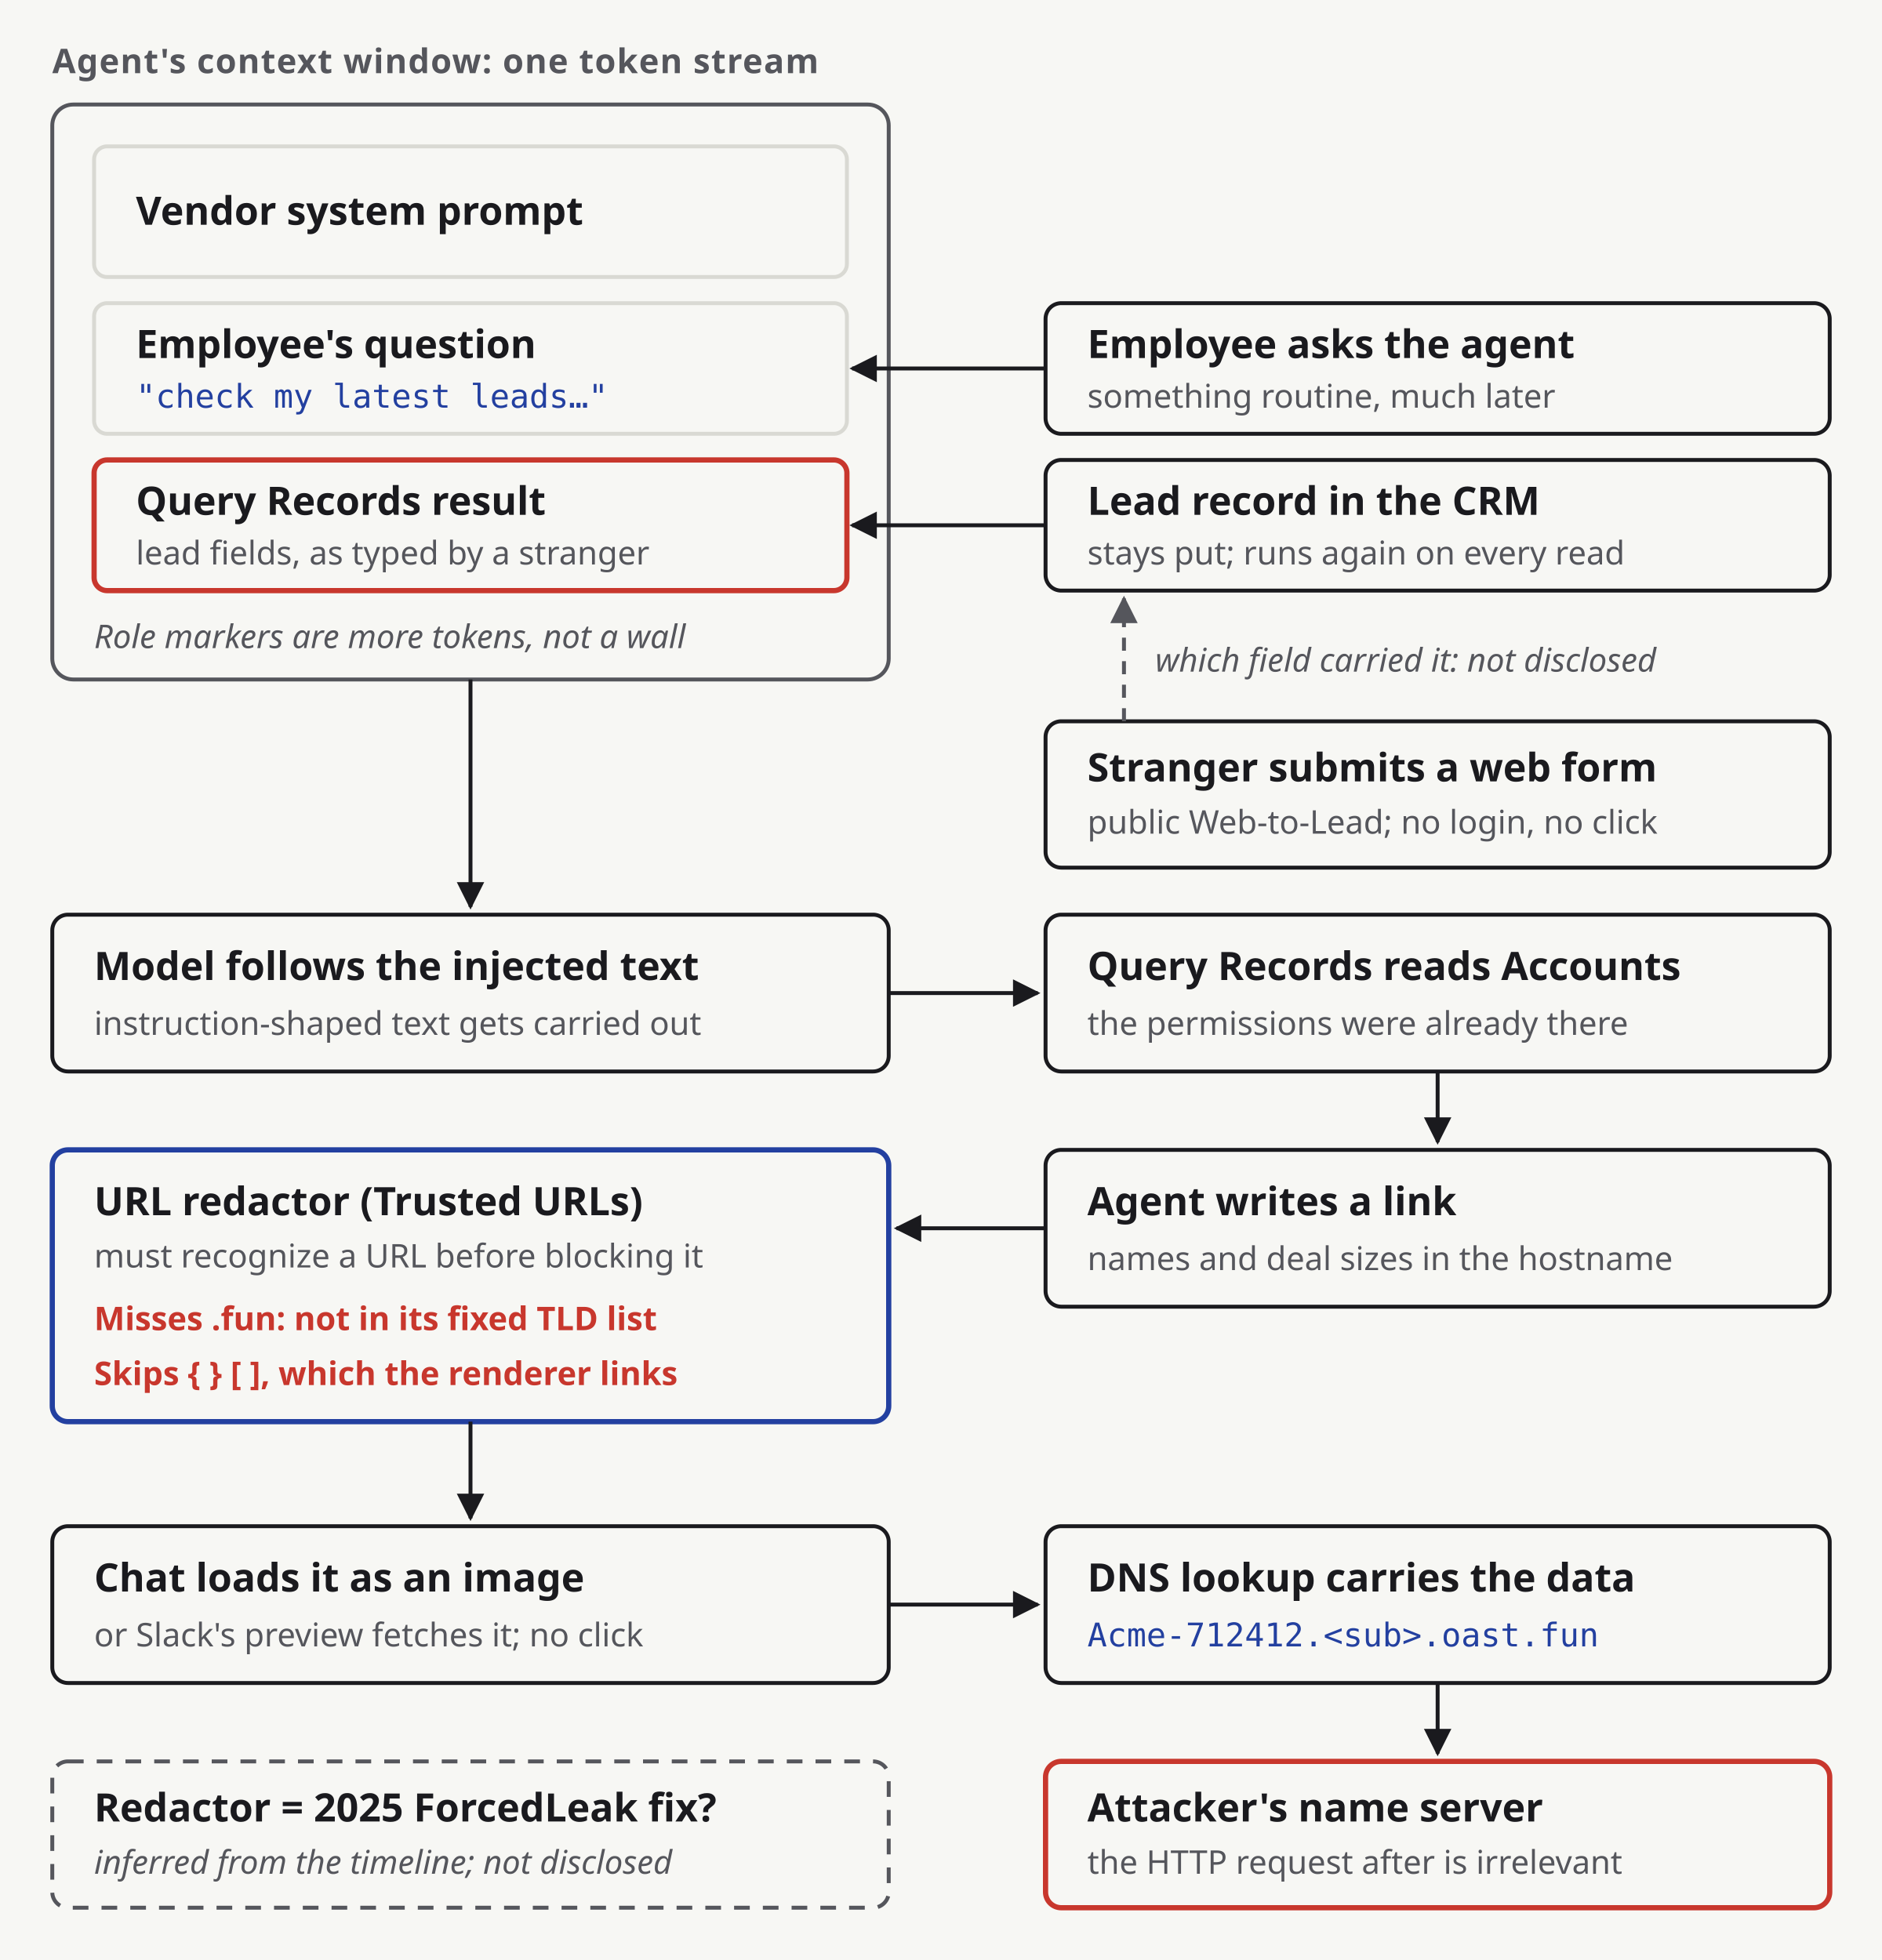
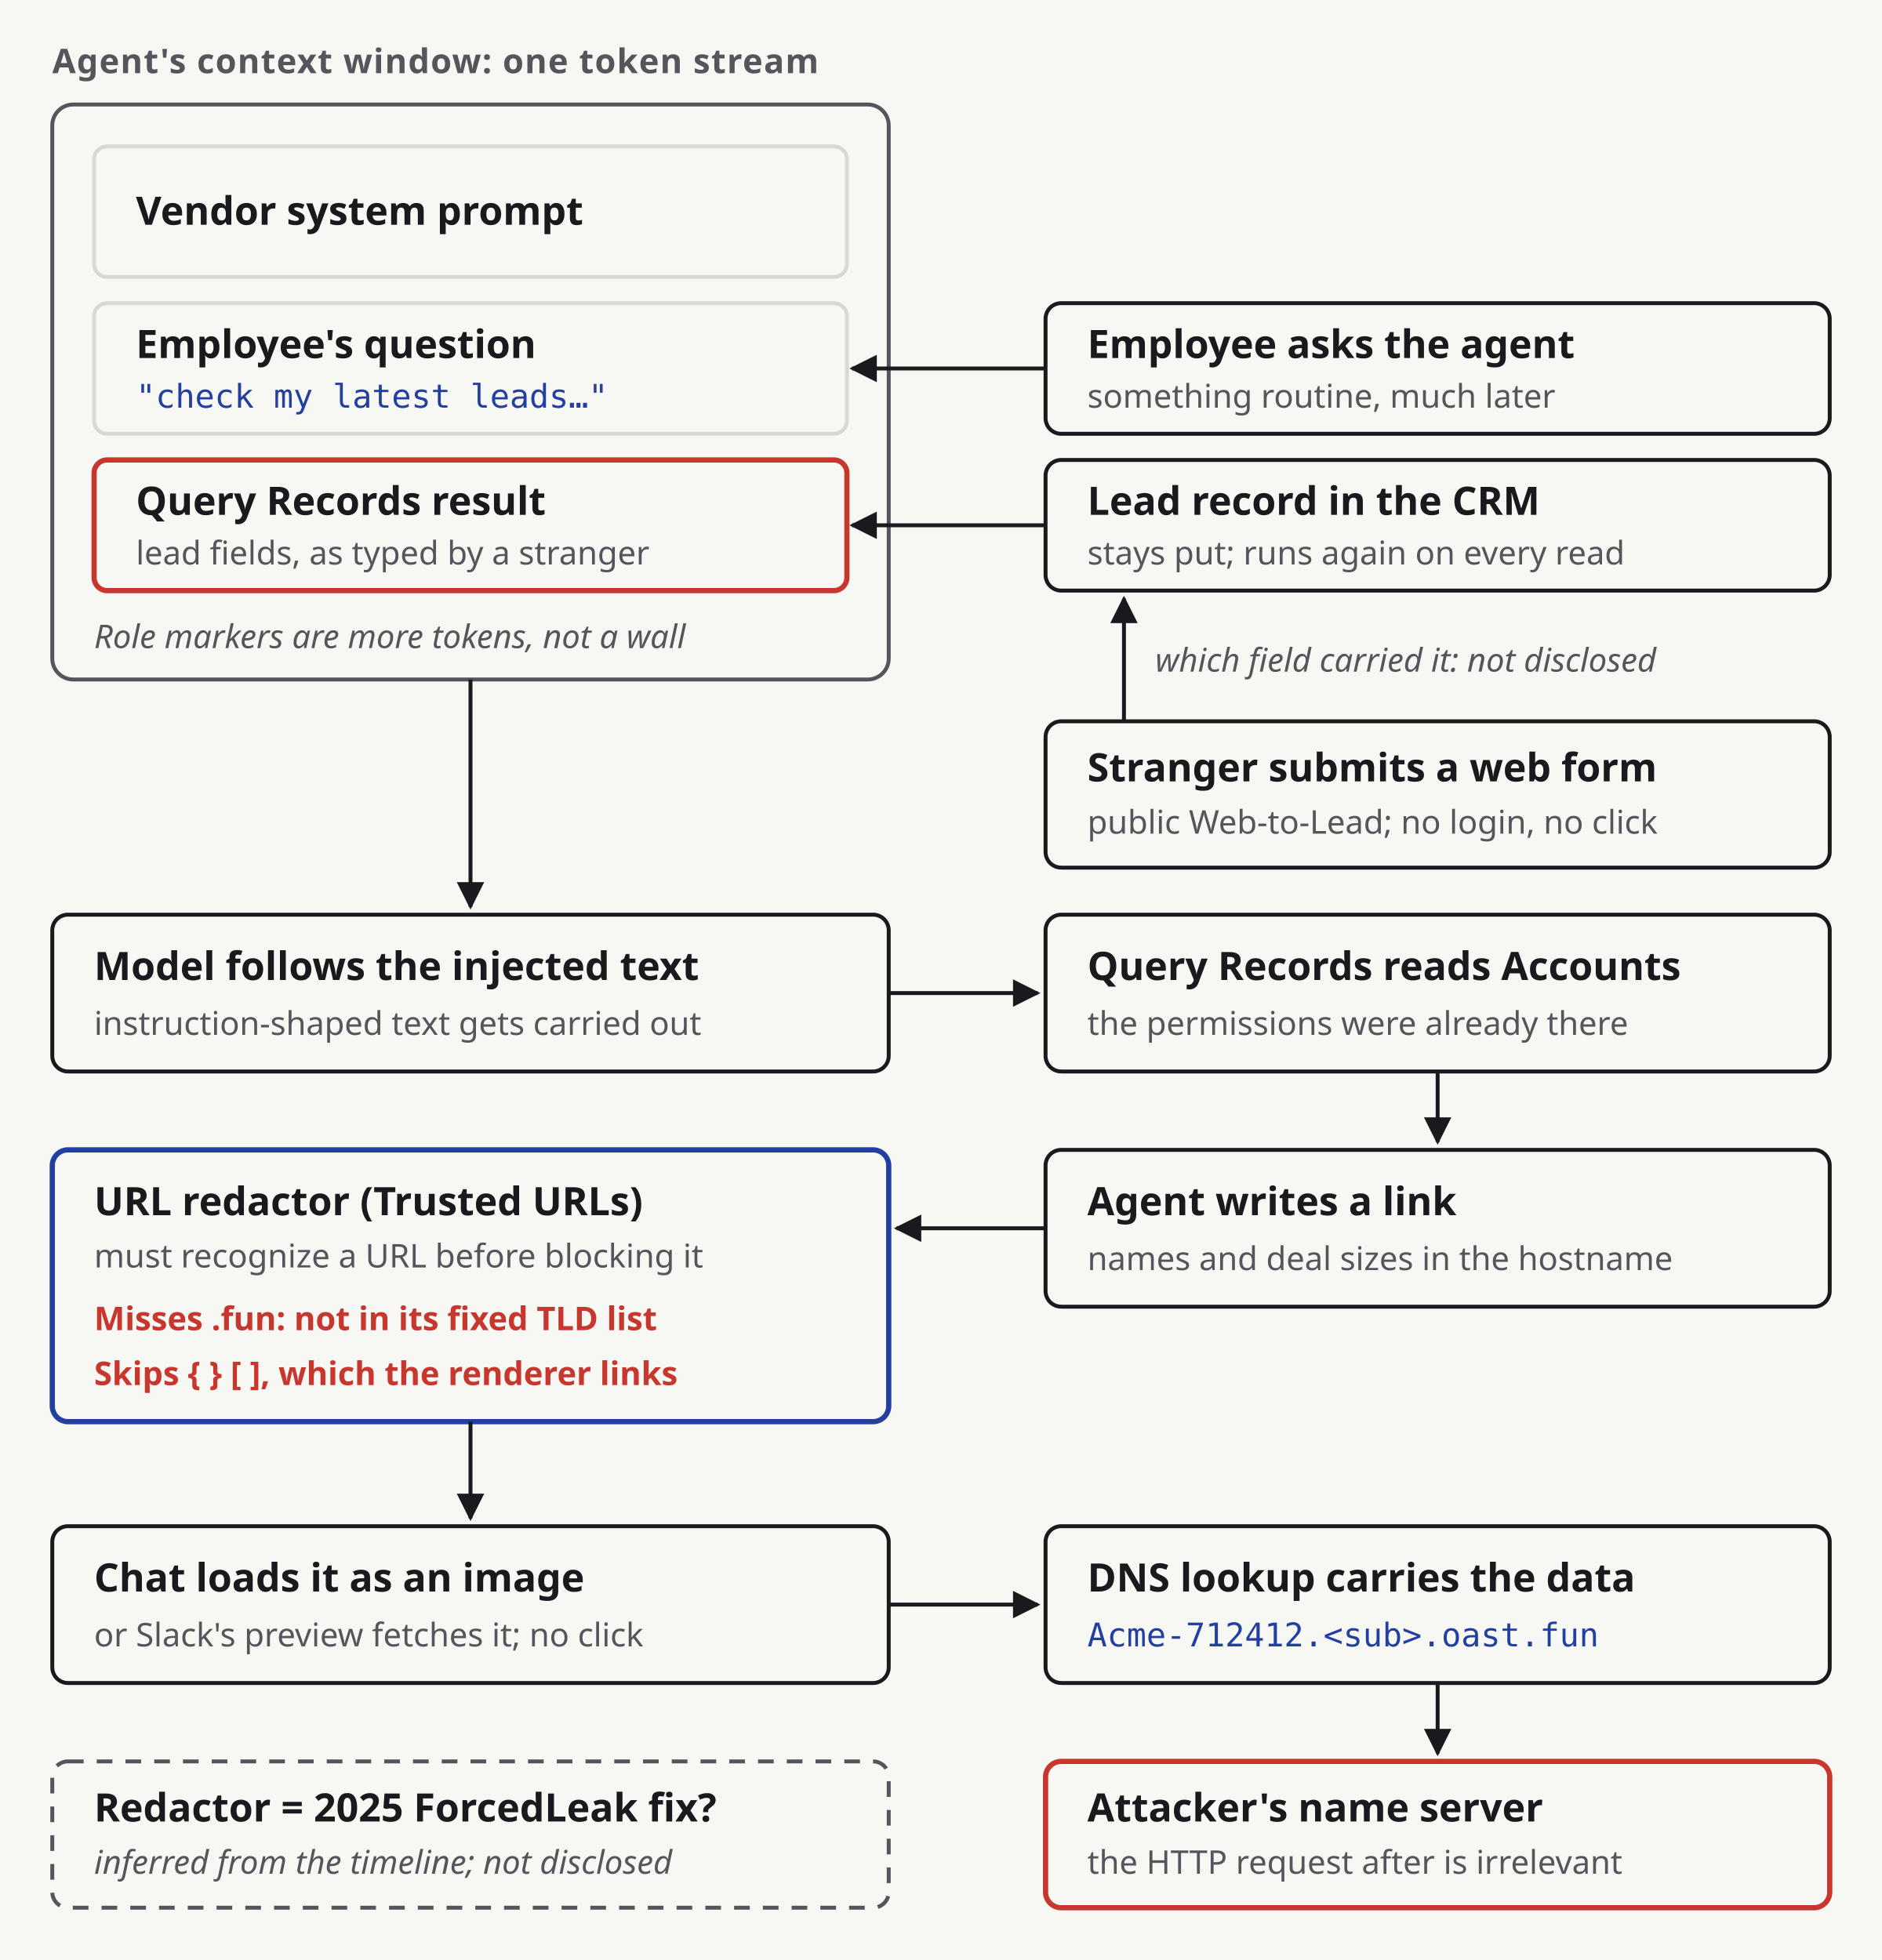
<svg xmlns="http://www.w3.org/2000/svg" viewBox="0 0 720 750" role="img" aria-labelledby="t d">
  <style>
    .bg { fill: #f7f7f4; }
    .box { fill: #f7f7f4; stroke: #1a1a1e; stroke-width: 1.5; }
    .strip { fill: #f7f7f4; stroke: #d9d9d3; stroke-width: 1.5; }
    .inject { fill: #f7f7f4; stroke: #c8372d; stroke-width: 2; }
    .check { fill: #f7f7f4; stroke: #2340a0; stroke-width: 2; }
    .zone { fill: none; stroke: #55565c; stroke-width: 1.5; }
    .unknown { fill: none; stroke: #55565c; stroke-width: 1.5; stroke-dasharray: 6 5; }
    .label { font-family: "Schibsted Grotesk", sans-serif; font-size: 15px; font-weight: 600; fill: #1a1a1e; }
    .soft { font-family: "Schibsted Grotesk", sans-serif; font-size: 12.5px; fill: #55565c; }
    .note { font-family: "Schibsted Grotesk", sans-serif; font-size: 12.5px; font-style: italic; fill: #55565c; }
    .zonelabel { font-family: "Schibsted Grotesk", sans-serif; font-size: 13px; font-weight: 600; fill: #55565c; letter-spacing: 0.03em; }
    .code { font-family: "IBM Plex Mono", monospace; font-size: 12.5px; fill: #2340a0; }
    .red { font-family: "Schibsted Grotesk", sans-serif; font-size: 12.5px; font-weight: 600; fill: #c8372d; }
    .arrow { stroke: #1a1a1e; stroke-width: 1.5; fill: none; }
    .dasharrow { stroke: #55565c; stroke-width: 1.5; stroke-dasharray: 5 4; fill: none; }
    .head { fill: #1a1a1e; }
    .softhead { fill: #55565c; }
    @media (prefers-color-scheme: dark) {
      .bg, .box, .strip, .inject, .check { fill: #16171a; }
      .box { stroke: #e8e8e3; }
      .strip { stroke: #34353a; }
      .check { stroke: #8aa2ff; }
      .zone, .unknown { stroke: #a3a4a9; }
      .label { fill: #e8e8e3; }
      .soft, .note, .zonelabel { fill: #a3a4a9; }
      .code { fill: #8aa2ff; }
      .arrow { stroke: #e8e8e3; }
      .dasharrow { stroke: #a3a4a9; }
      .head { fill: #e8e8e3; }
      .softhead { fill: #a3a4a9; }
    }
  </style>
  <defs>
    <marker id="ah" viewBox="0 0 10 10" refX="9" refY="5" markerWidth="7" markerHeight="7" orient="auto-start-reverse">
      <path class="head" d="M0 0 L10 5 L0 10 z" />
    </marker>
    <marker id="ahs" viewBox="0 0 10 10" refX="9" refY="5" markerWidth="7" markerHeight="7" orient="auto-start-reverse">
      <path class="softhead" d="M0 0 L10 5 L0 10 z" />
    </marker>
  </defs>
  <rect class="bg" x="0" y="0" width="720" height="750" />
  <text class="zonelabel" x="20" y="28">Agent's context window: one token stream</text>
  <rect class="zone" x="20" y="40" width="320" height="220" rx="8" />
  <rect class="strip" x="36" y="56" width="288" height="50" rx="5" />
  <text class="label" x="52" y="86">Vendor system prompt</text>
  <rect class="strip" x="36" y="116" width="288" height="50" rx="5" />
  <text class="label" x="52" y="137">Employee's question</text>
  <text class="code" x="52" y="156">"check my latest leads…"</text>
  <rect class="inject" x="36" y="176" width="288" height="50" rx="5" />
  <text class="label" x="52" y="197">Query Records result</text>
  <text class="soft" x="52" y="216">lead fields, as typed by a stranger</text>
  <text class="note" x="36" y="248">Role markers are more tokens, not a wall</text>
  <rect class="box" x="400" y="116" width="300" height="50" rx="6" />
  <text class="label" x="416" y="137">Employee asks the agent</text>
  <text class="soft" x="416" y="156">something routine, much later</text>
  <line class="arrow" x1="400" y1="141" x2="326" y2="141" marker-end="url(#ah)" />
  <rect class="box" x="400" y="176" width="300" height="50" rx="6" />
  <text class="label" x="416" y="197">Lead record in the CRM</text>
  <text class="soft" x="416" y="216">stays put; runs again on every read</text>
  <line class="arrow" x1="400" y1="201" x2="326" y2="201" marker-end="url(#ah)" />
  <rect class="box" x="400" y="276" width="300" height="56" rx="6" />
  <text class="label" x="416" y="299">Stranger submits a web form</text>
  <text class="soft" x="416" y="319">public Web-to-Lead; no login, no click</text>
-   <line class="dasharrow" x1="430" y1="276" x2="430" y2="229" marker-end="url(#ahs)" />
+   <line class="arrow" x1="430" y1="276" x2="430" y2="229" marker-end="url(#ah)" />
  <text class="note" x="442" y="257">which field carried it: not disclosed</text>
  <line class="arrow" x1="180" y1="260" x2="180" y2="347" marker-end="url(#ah)" />
  <rect class="box" x="20" y="350" width="320" height="60" rx="6" />
  <text class="label" x="36" y="375">Model follows the injected text</text>
  <text class="soft" x="36" y="396">instruction-shaped text gets carried out</text>
  <line class="arrow" x1="340" y1="380" x2="397" y2="380" marker-end="url(#ah)" />
  <rect class="box" x="400" y="350" width="300" height="60" rx="6" />
  <text class="label" x="416" y="375">Query Records reads Accounts</text>
  <text class="soft" x="416" y="396">the permissions were already there</text>
  <line class="arrow" x1="550" y1="410" x2="550" y2="437" marker-end="url(#ah)" />
  <rect class="box" x="400" y="440" width="300" height="60" rx="6" />
  <text class="label" x="416" y="465">Agent writes a link</text>
  <text class="soft" x="416" y="486">names and deal sizes in the hostname</text>
  <line class="arrow" x1="400" y1="470" x2="343" y2="470" marker-end="url(#ah)" />
  <rect class="check" x="20" y="440" width="320" height="104" rx="6" />
  <text class="label" x="36" y="465">URL redactor (Trusted URLs)</text>
  <text class="soft" x="36" y="485">must recognize a URL before blocking it</text>
  <text class="red" x="36" y="509">Misses .fun: not in its fixed TLD list</text>
  <text class="red" x="36" y="530">Skips { } [ ], which the renderer links</text>
  <line class="arrow" x1="180" y1="544" x2="180" y2="581" marker-end="url(#ah)" />
  <rect class="box" x="20" y="584" width="320" height="60" rx="6" />
  <text class="label" x="36" y="609">Chat loads it as an image</text>
  <text class="soft" x="36" y="630">or Slack's preview fetches it; no click</text>
  <line class="arrow" x1="340" y1="614" x2="397" y2="614" marker-end="url(#ah)" />
  <rect class="box" x="400" y="584" width="300" height="60" rx="6" />
  <text class="label" x="416" y="609">DNS lookup carries the data</text>
  <text class="code" x="416" y="630">Acme-712412.&lt;sub&gt;.oast.fun</text>
  <line class="arrow" x1="550" y1="644" x2="550" y2="671" marker-end="url(#ah)" />
  <rect class="inject" x="400" y="674" width="300" height="56" rx="6" />
  <text class="label" x="416" y="697">Attacker's name server</text>
  <text class="soft" x="416" y="717">the HTTP request after is irrelevant</text>
  <rect class="unknown" x="20" y="674" width="320" height="56" rx="6" />
  <text class="label" x="36" y="697">Redactor = 2025 ForcedLeak fix?</text>
  <text class="note" x="36" y="717">inferred from the timeline; not disclosed</text>
</svg>
